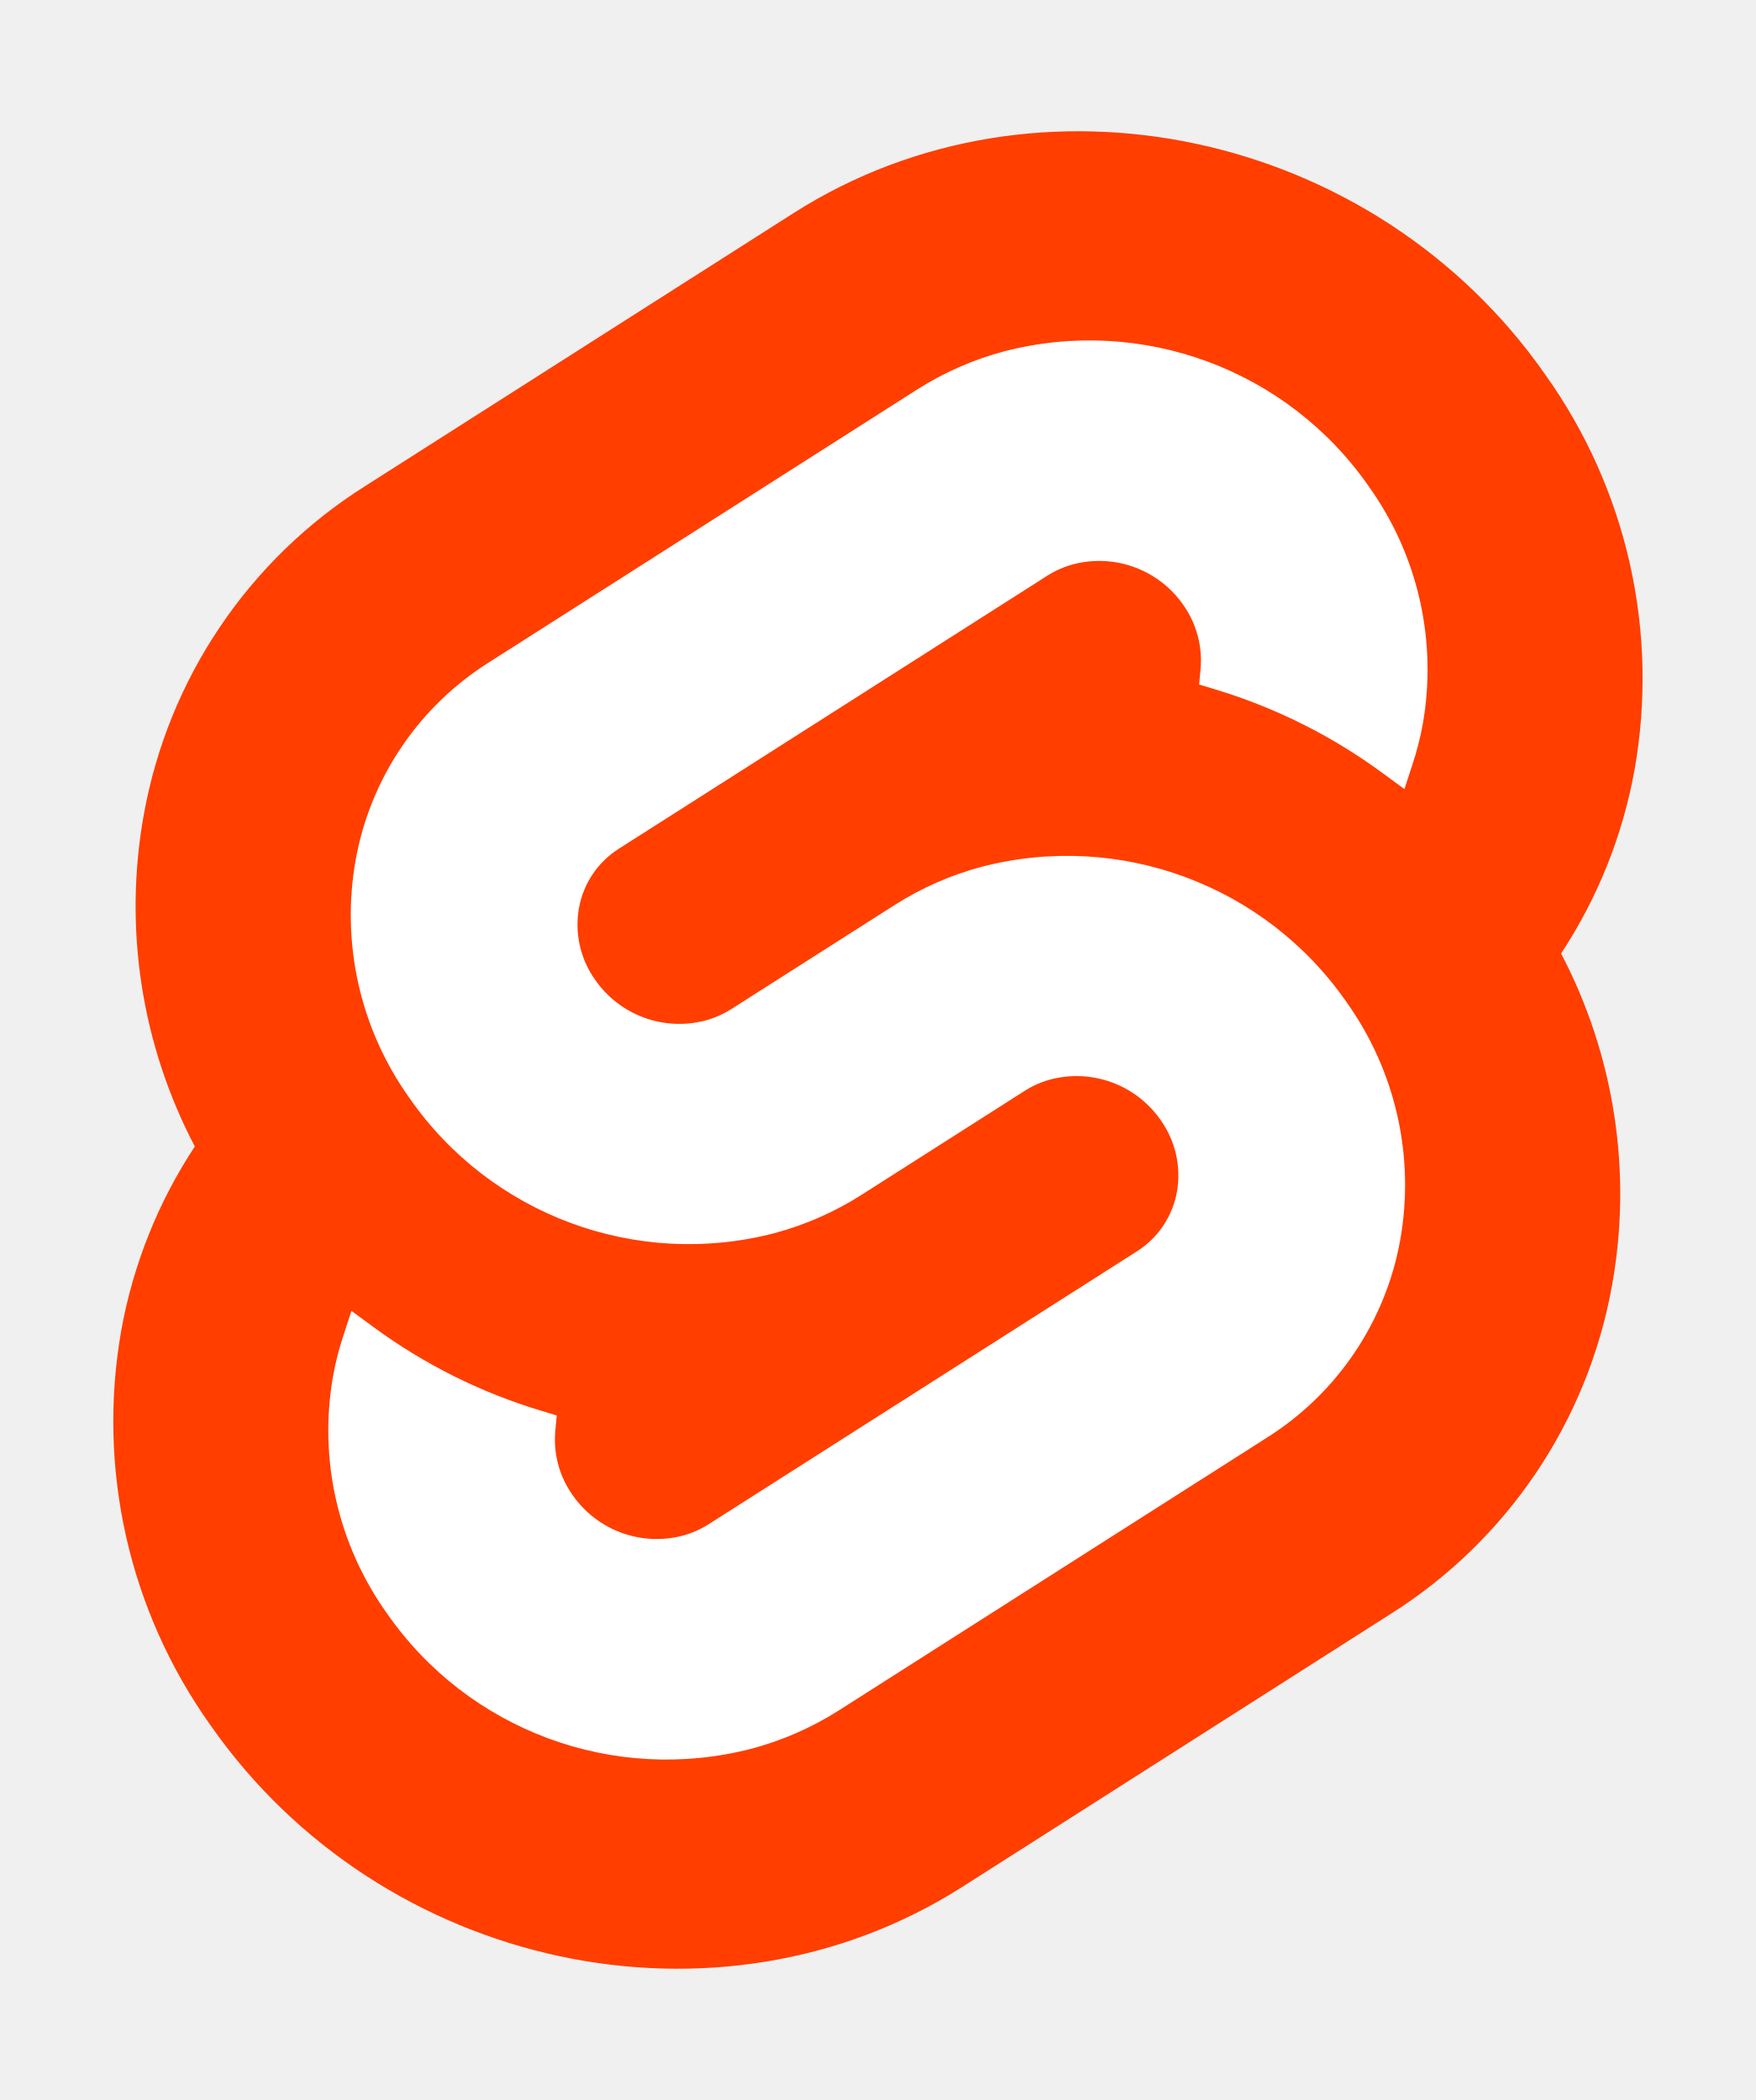
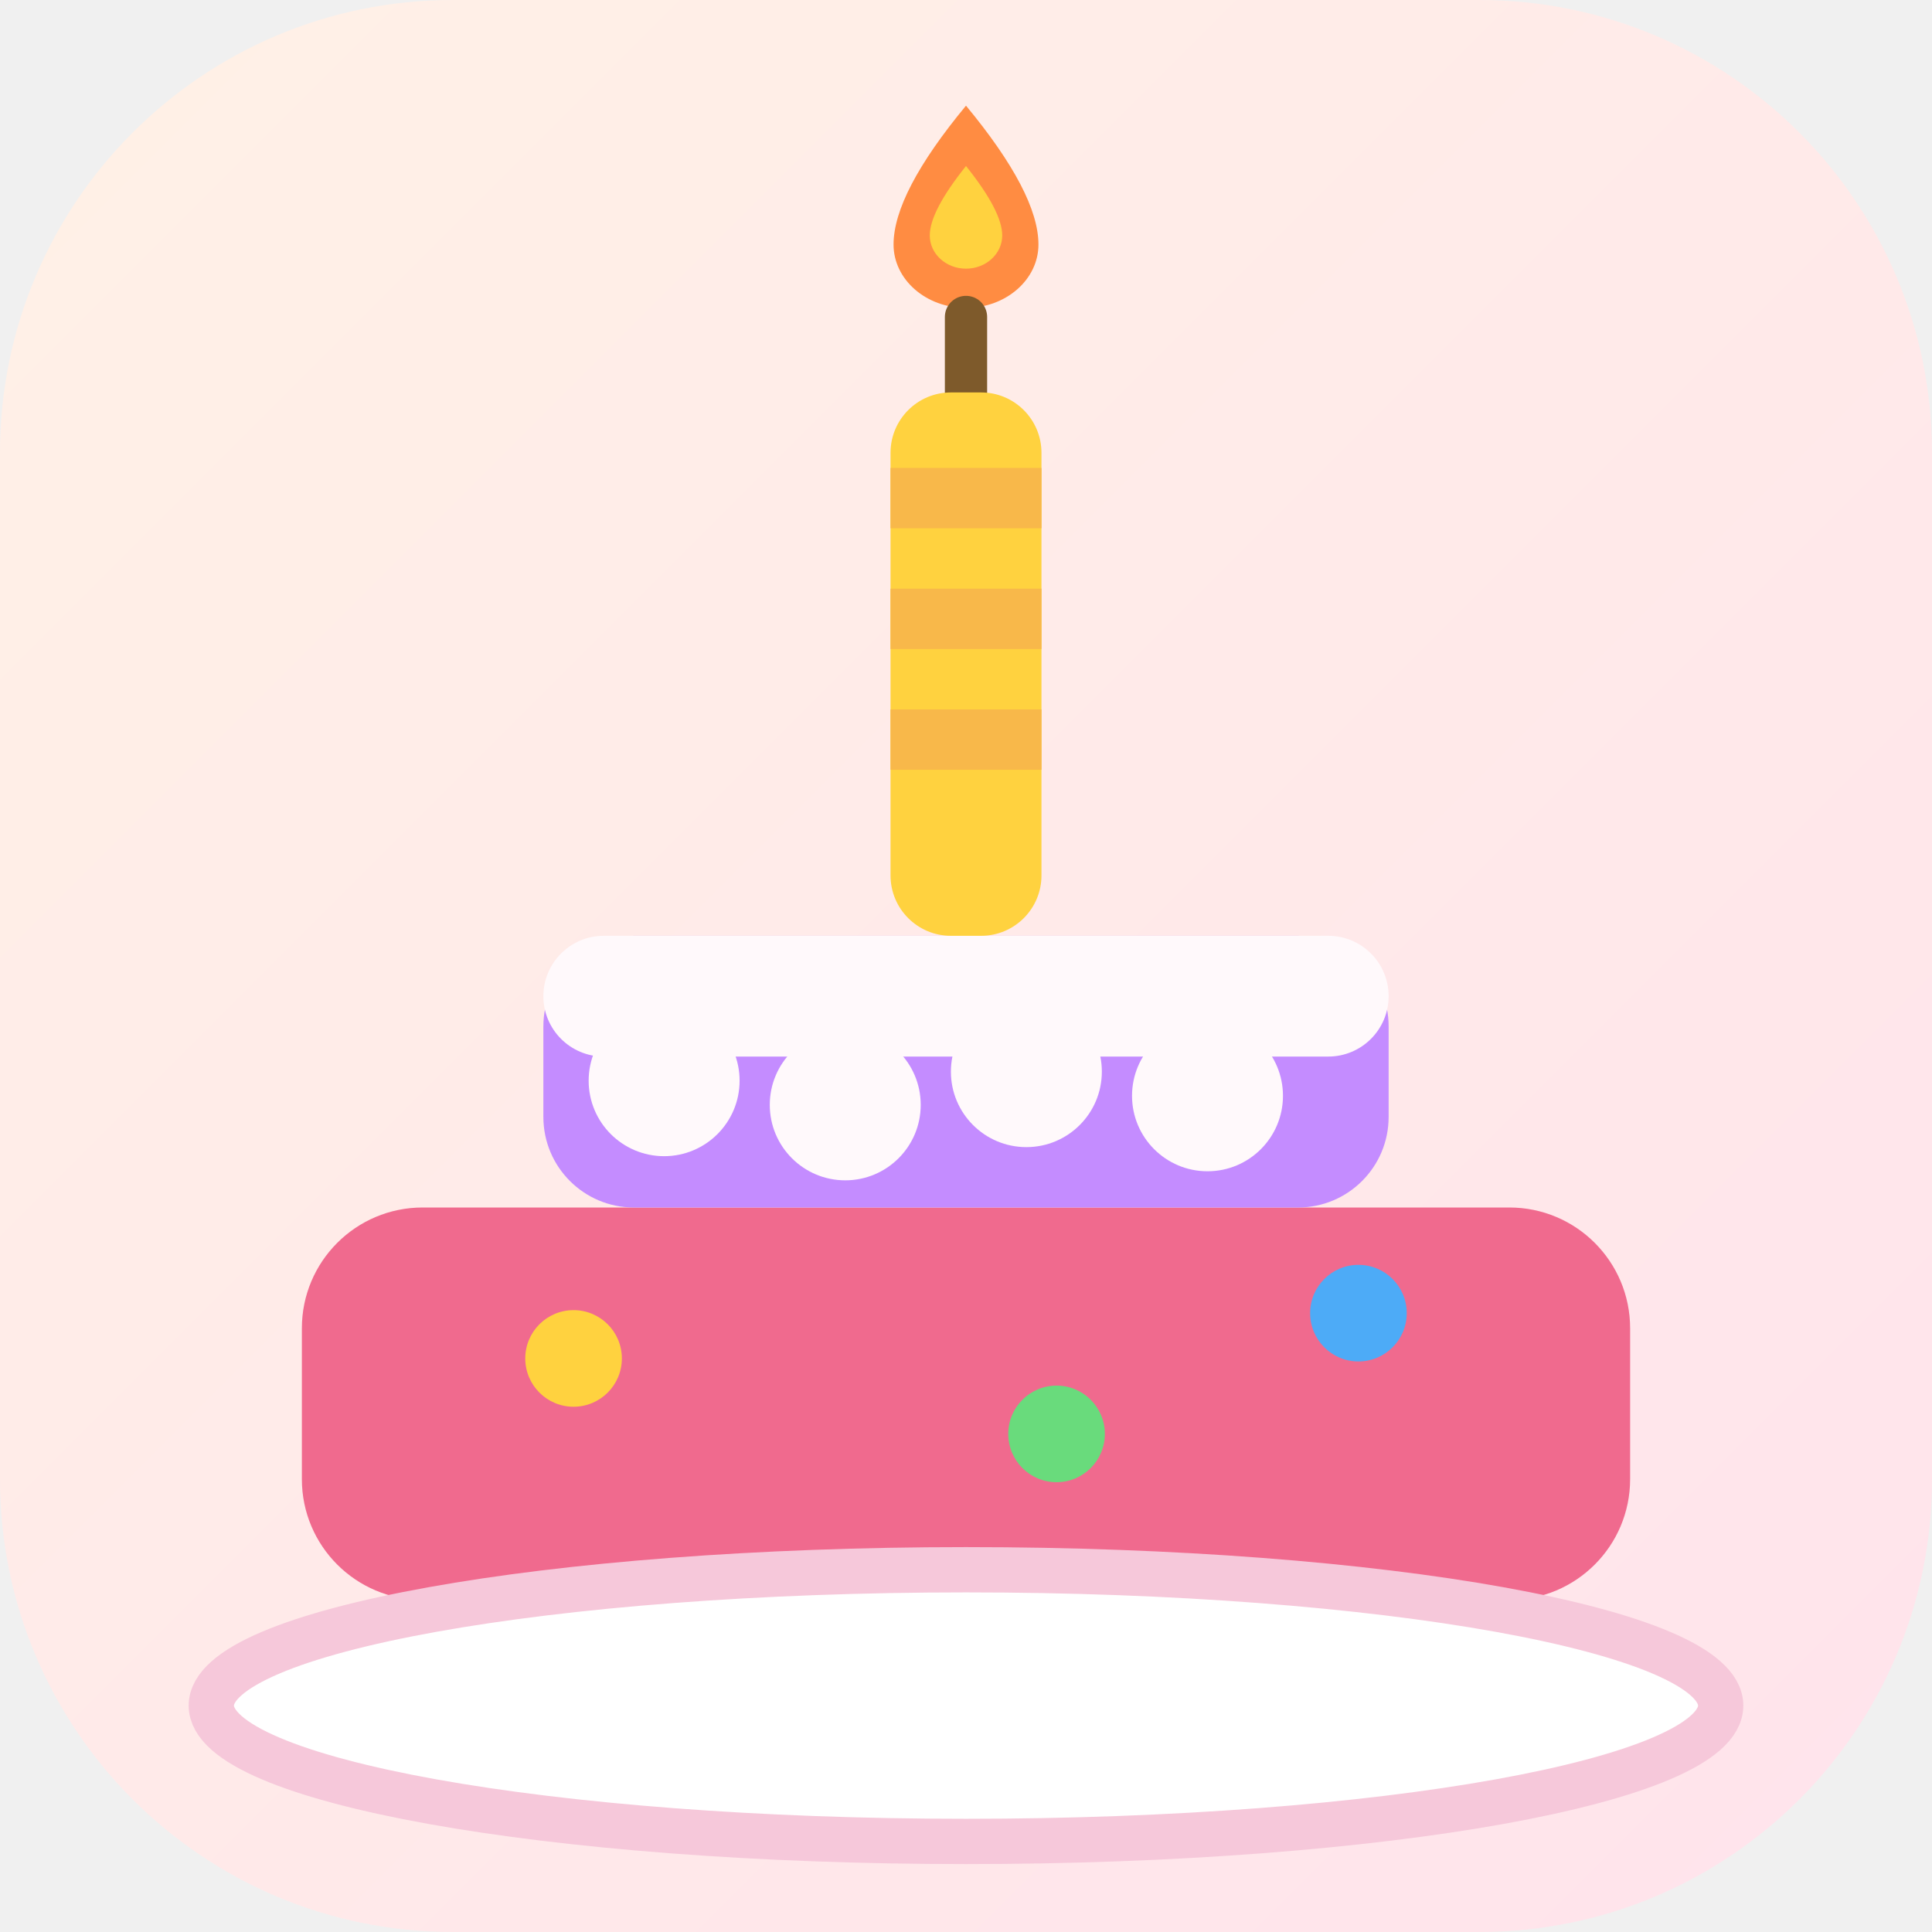
- <svg xmlns="http://www.w3.org/2000/svg" width="107" height="128" viewBox="0 0 107 128">
-   <path d="M94.157 22.819c-10.4-14.885-30.94-19.297-45.792-9.835L22.282 29.608A29.92 29.92 0 0 0 8.764 49.65a31.5 31.5 0 0 0 3.108 20.231 30 30 0 0 0-4.477 11.183 31.9 31.9 0 0 0 5.448 24.116c10.402 14.887 30.942 19.297 45.791 9.835l26.083-16.624A29.92 29.92 0 0 0 98.235 78.35a31.53 31.53 0 0 0-3.105-20.232 30 30 0 0 0 4.474-11.182 31.88 31.88 0 0 0-5.447-24.116" style="fill:#ff3e00" />
-   <path d="M45.817 106.582a20.72 20.72 0 0 1-22.237-8.243 19.17 19.17 0 0 1-3.277-14.503 18 18 0 0 1 .624-2.435l.49-1.498 1.337.981a33.6 33.6 0 0 0 10.203 5.098l.97.294-.09.968a5.85 5.85 0 0 0 1.052 3.878 6.24 6.24 0 0 0 6.695 2.485 5.8 5.8 0 0 0 1.603-.704L69.27 76.28a5.43 5.43 0 0 0 2.45-3.631 5.8 5.8 0 0 0-.987-4.371 6.24 6.24 0 0 0-6.698-2.487 5.7 5.7 0 0 0-1.6.704l-9.953 6.345a19 19 0 0 1-5.296 2.326 20.72 20.72 0 0 1-22.237-8.243 19.17 19.17 0 0 1-3.277-14.502 17.99 17.99 0 0 1 8.13-12.052l26.081-16.623a19 19 0 0 1 5.3-2.329 20.72 20.72 0 0 1 22.237 8.243 19.17 19.17 0 0 1 3.277 14.503 18 18 0 0 1-.624 2.435l-.49 1.498-1.337-.98a33.6 33.6 0 0 0-10.203-5.1l-.97-.294.09-.968a5.86 5.86 0 0 0-1.052-3.878 6.24 6.24 0 0 0-6.696-2.485 5.8 5.8 0 0 0-1.602.704L37.73 51.72a5.42 5.42 0 0 0-2.449 3.63 5.79 5.79 0 0 0 .986 4.372 6.24 6.24 0 0 0 6.698 2.486 5.8 5.8 0 0 0 1.602-.704l9.952-6.342a19 19 0 0 1 5.295-2.328 20.72 20.72 0 0 1 22.237 8.242 19.17 19.17 0 0 1 3.277 14.503 18 18 0 0 1-8.13 12.053l-26.081 16.622a19 19 0 0 1-5.3 2.328" style="fill:#fff" />
+ <svg xmlns="http://www.w3.org/2000/svg" width="64" height="64" viewBox="0 0 64 64">
+   <defs>
+     <linearGradient id="bg" x1="0" y1="0" x2="1" y2="1">
+       <stop offset="0" stop-color="#fff1e6" />
+       <stop offset="1" stop-color="#ffe3ec" />
+     </linearGradient>
+   </defs>
+   <rect width="64" height="64" rx="15" fill="url(#bg)" />
+   <rect x="10" y="40" width="44" height="13" rx="4" fill="#f06a8e" />
+   <circle cx="19" cy="45" r="1.6" fill="#ffd23f" />
+   <circle cx="35" cy="47.5" r="1.6" fill="#69db7c" />
+   <circle cx="45" cy="43.5" r="1.6" fill="#4dabf7" />
+   <rect x="18" y="31" width="28" height="9" rx="3" fill="#c48cff" />
+   <rect x="18" y="31" width="28" height="4" rx="2" fill="#fff9fb" />
+   <circle cx="22" cy="35.8" r="2.5" fill="#fff9fb" />
+   <circle cx="28" cy="36.6" r="2.5" fill="#fff9fb" />
+   <circle cx="34" cy="35.5" r="2.5" fill="#fff9fb" />
+   <circle cx="40" cy="36.3" r="2.5" fill="#fff9fb" />
+   <path d="M32 3.5 q2.4 2.9 2.4 4.6 a2.4 2.1 0 0 1-4.8 0 Q29.6 6.4 32 3.5z" fill="#ff8c42" />
+   <path d="M32 5.5 q1.2 1.5 1.2 2.3 a1.2 1.1 0 0 1-2.4 0 Q30.8 7 32 5.5z" fill="#ffd23f" />
+   <path d="M32 10.5 v2.8" stroke="#7e5a2b" stroke-width="1.4" stroke-linecap="round" />
+   <rect x="29.5" y="13" width="5" height="18" rx="2" fill="#ffd23f" />
+   <rect x="29.5" y="15.5" width="5" height="2" fill="#f8b84a" />
+   <rect x="29.5" y="19.5" width="5" height="2" fill="#f8b84a" />
+   <rect x="29.5" y="23.5" width="5" height="2" fill="#f8b84a" />
+   <ellipse cx="32" cy="56.5" rx="25" ry="4.5" fill="#ffffff" stroke="#f6c8da" stroke-width="1.5" />
</svg>
